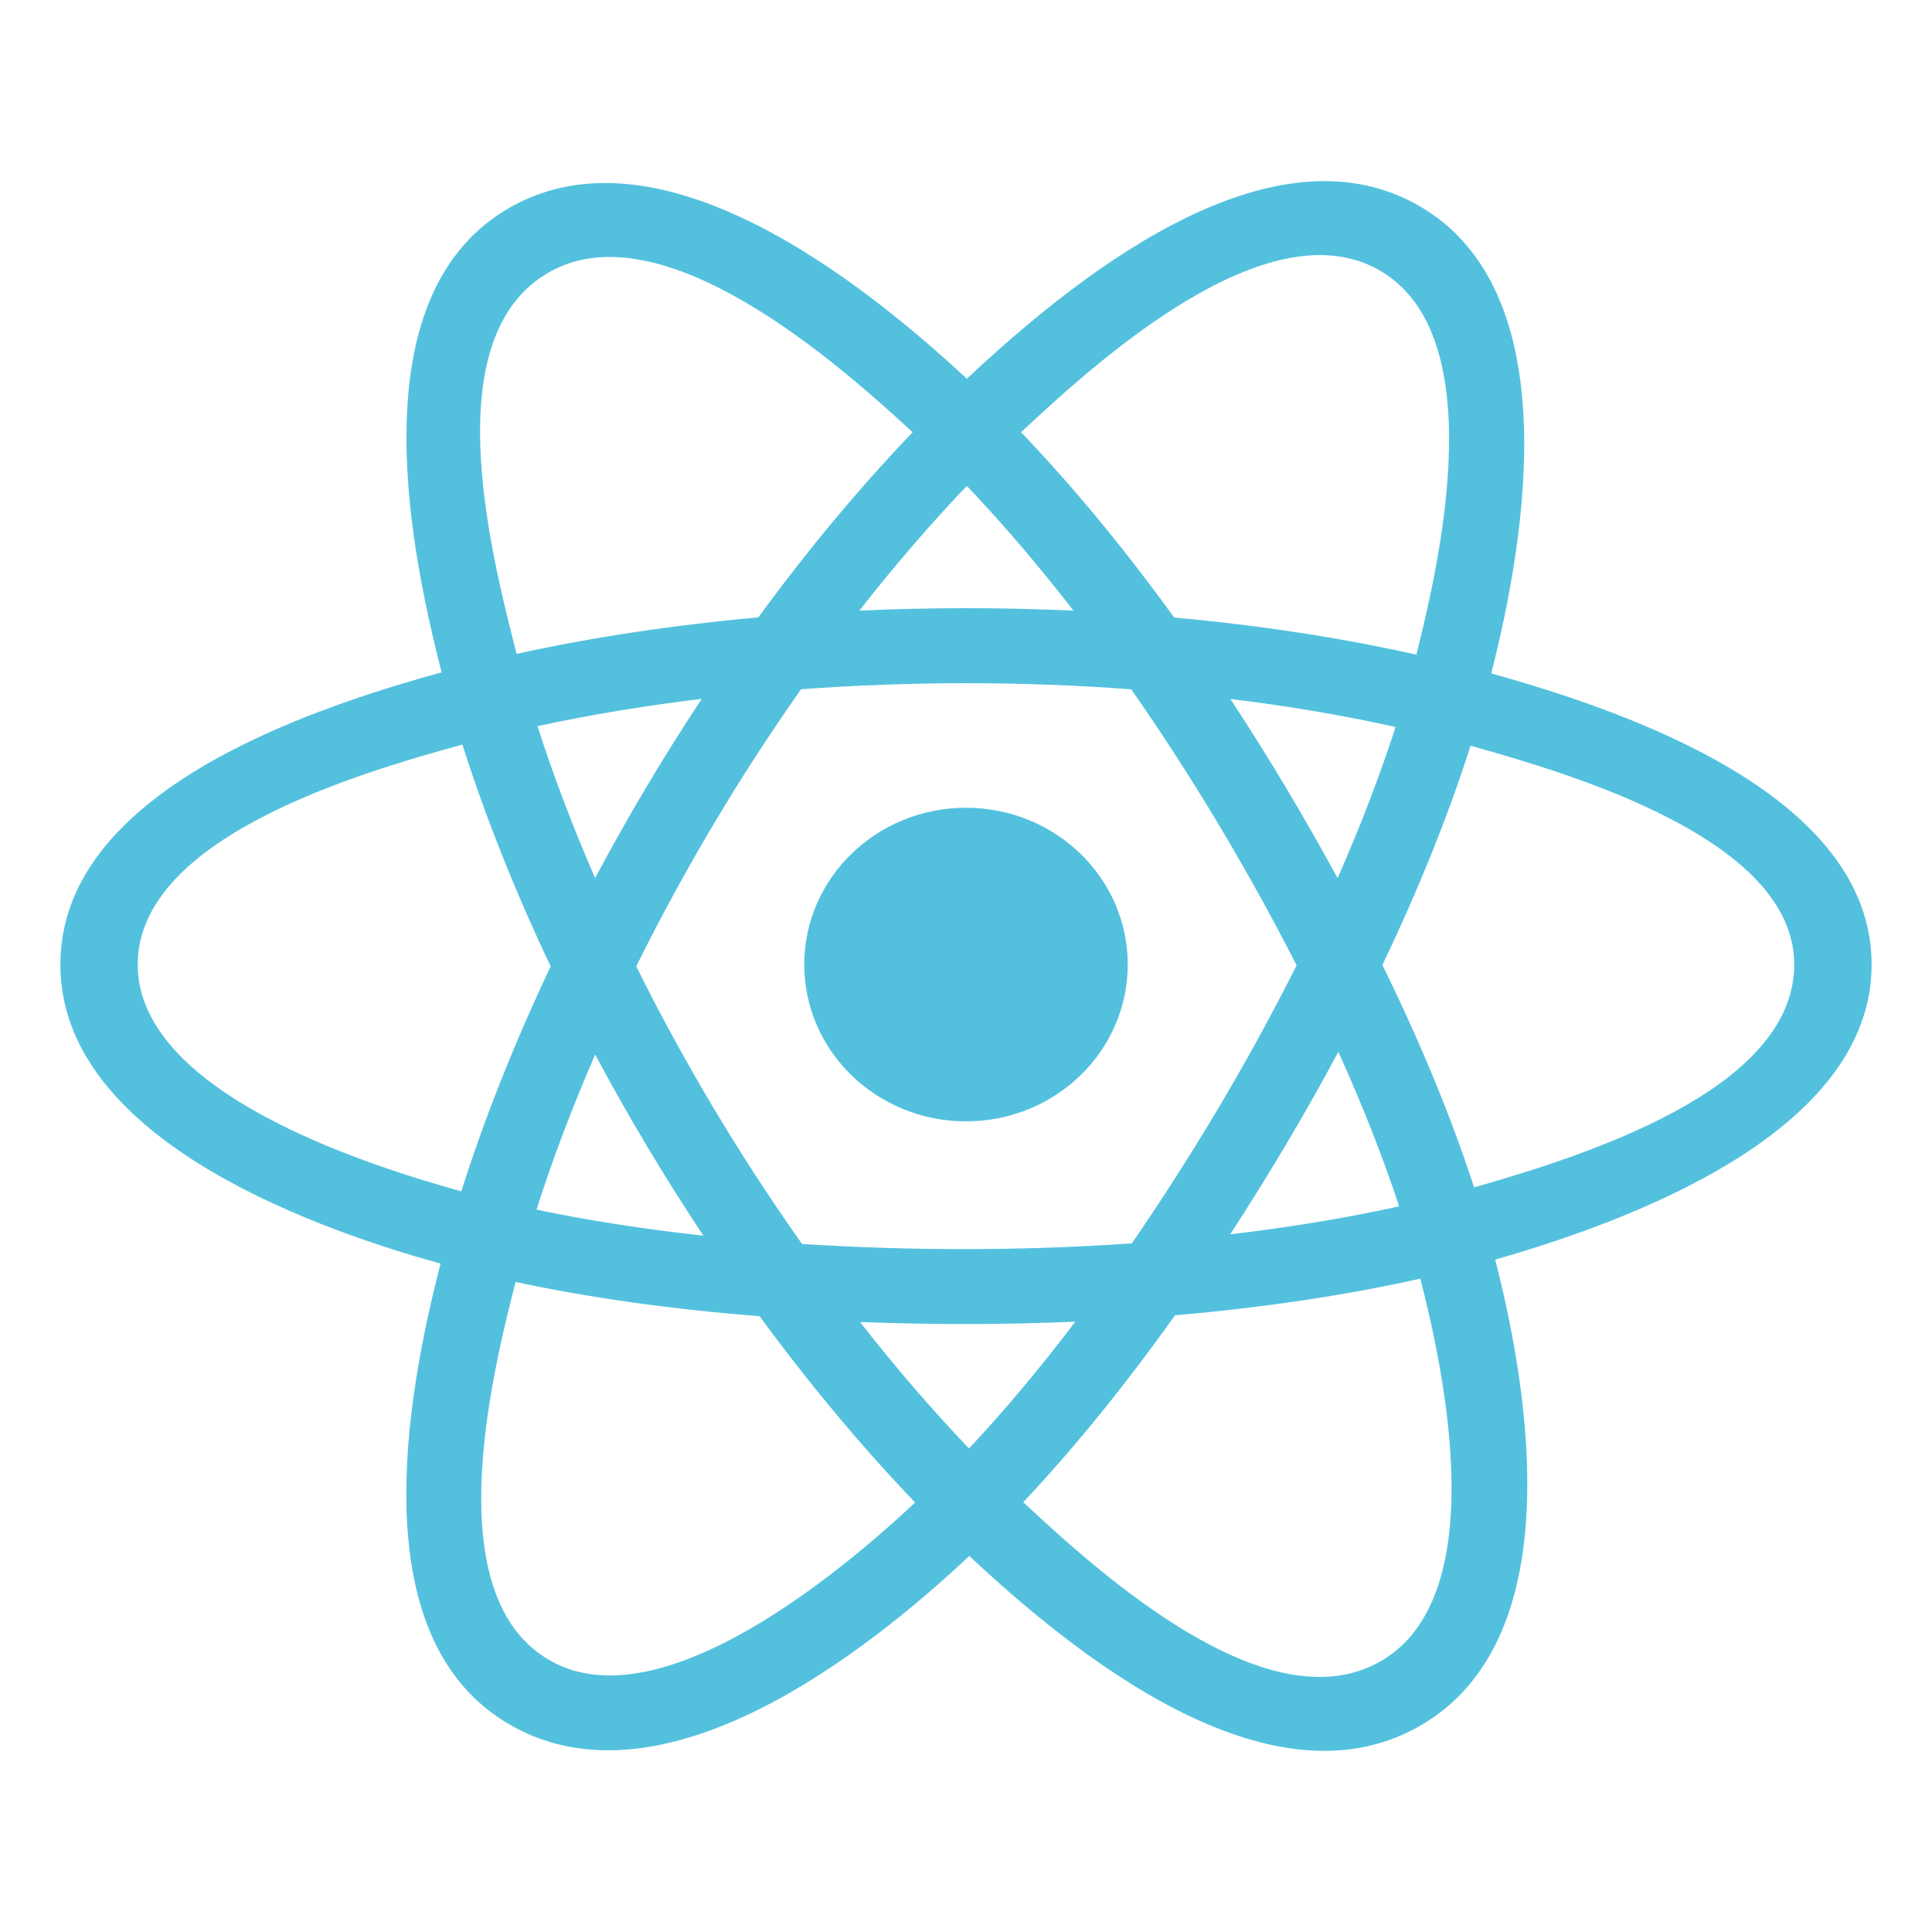
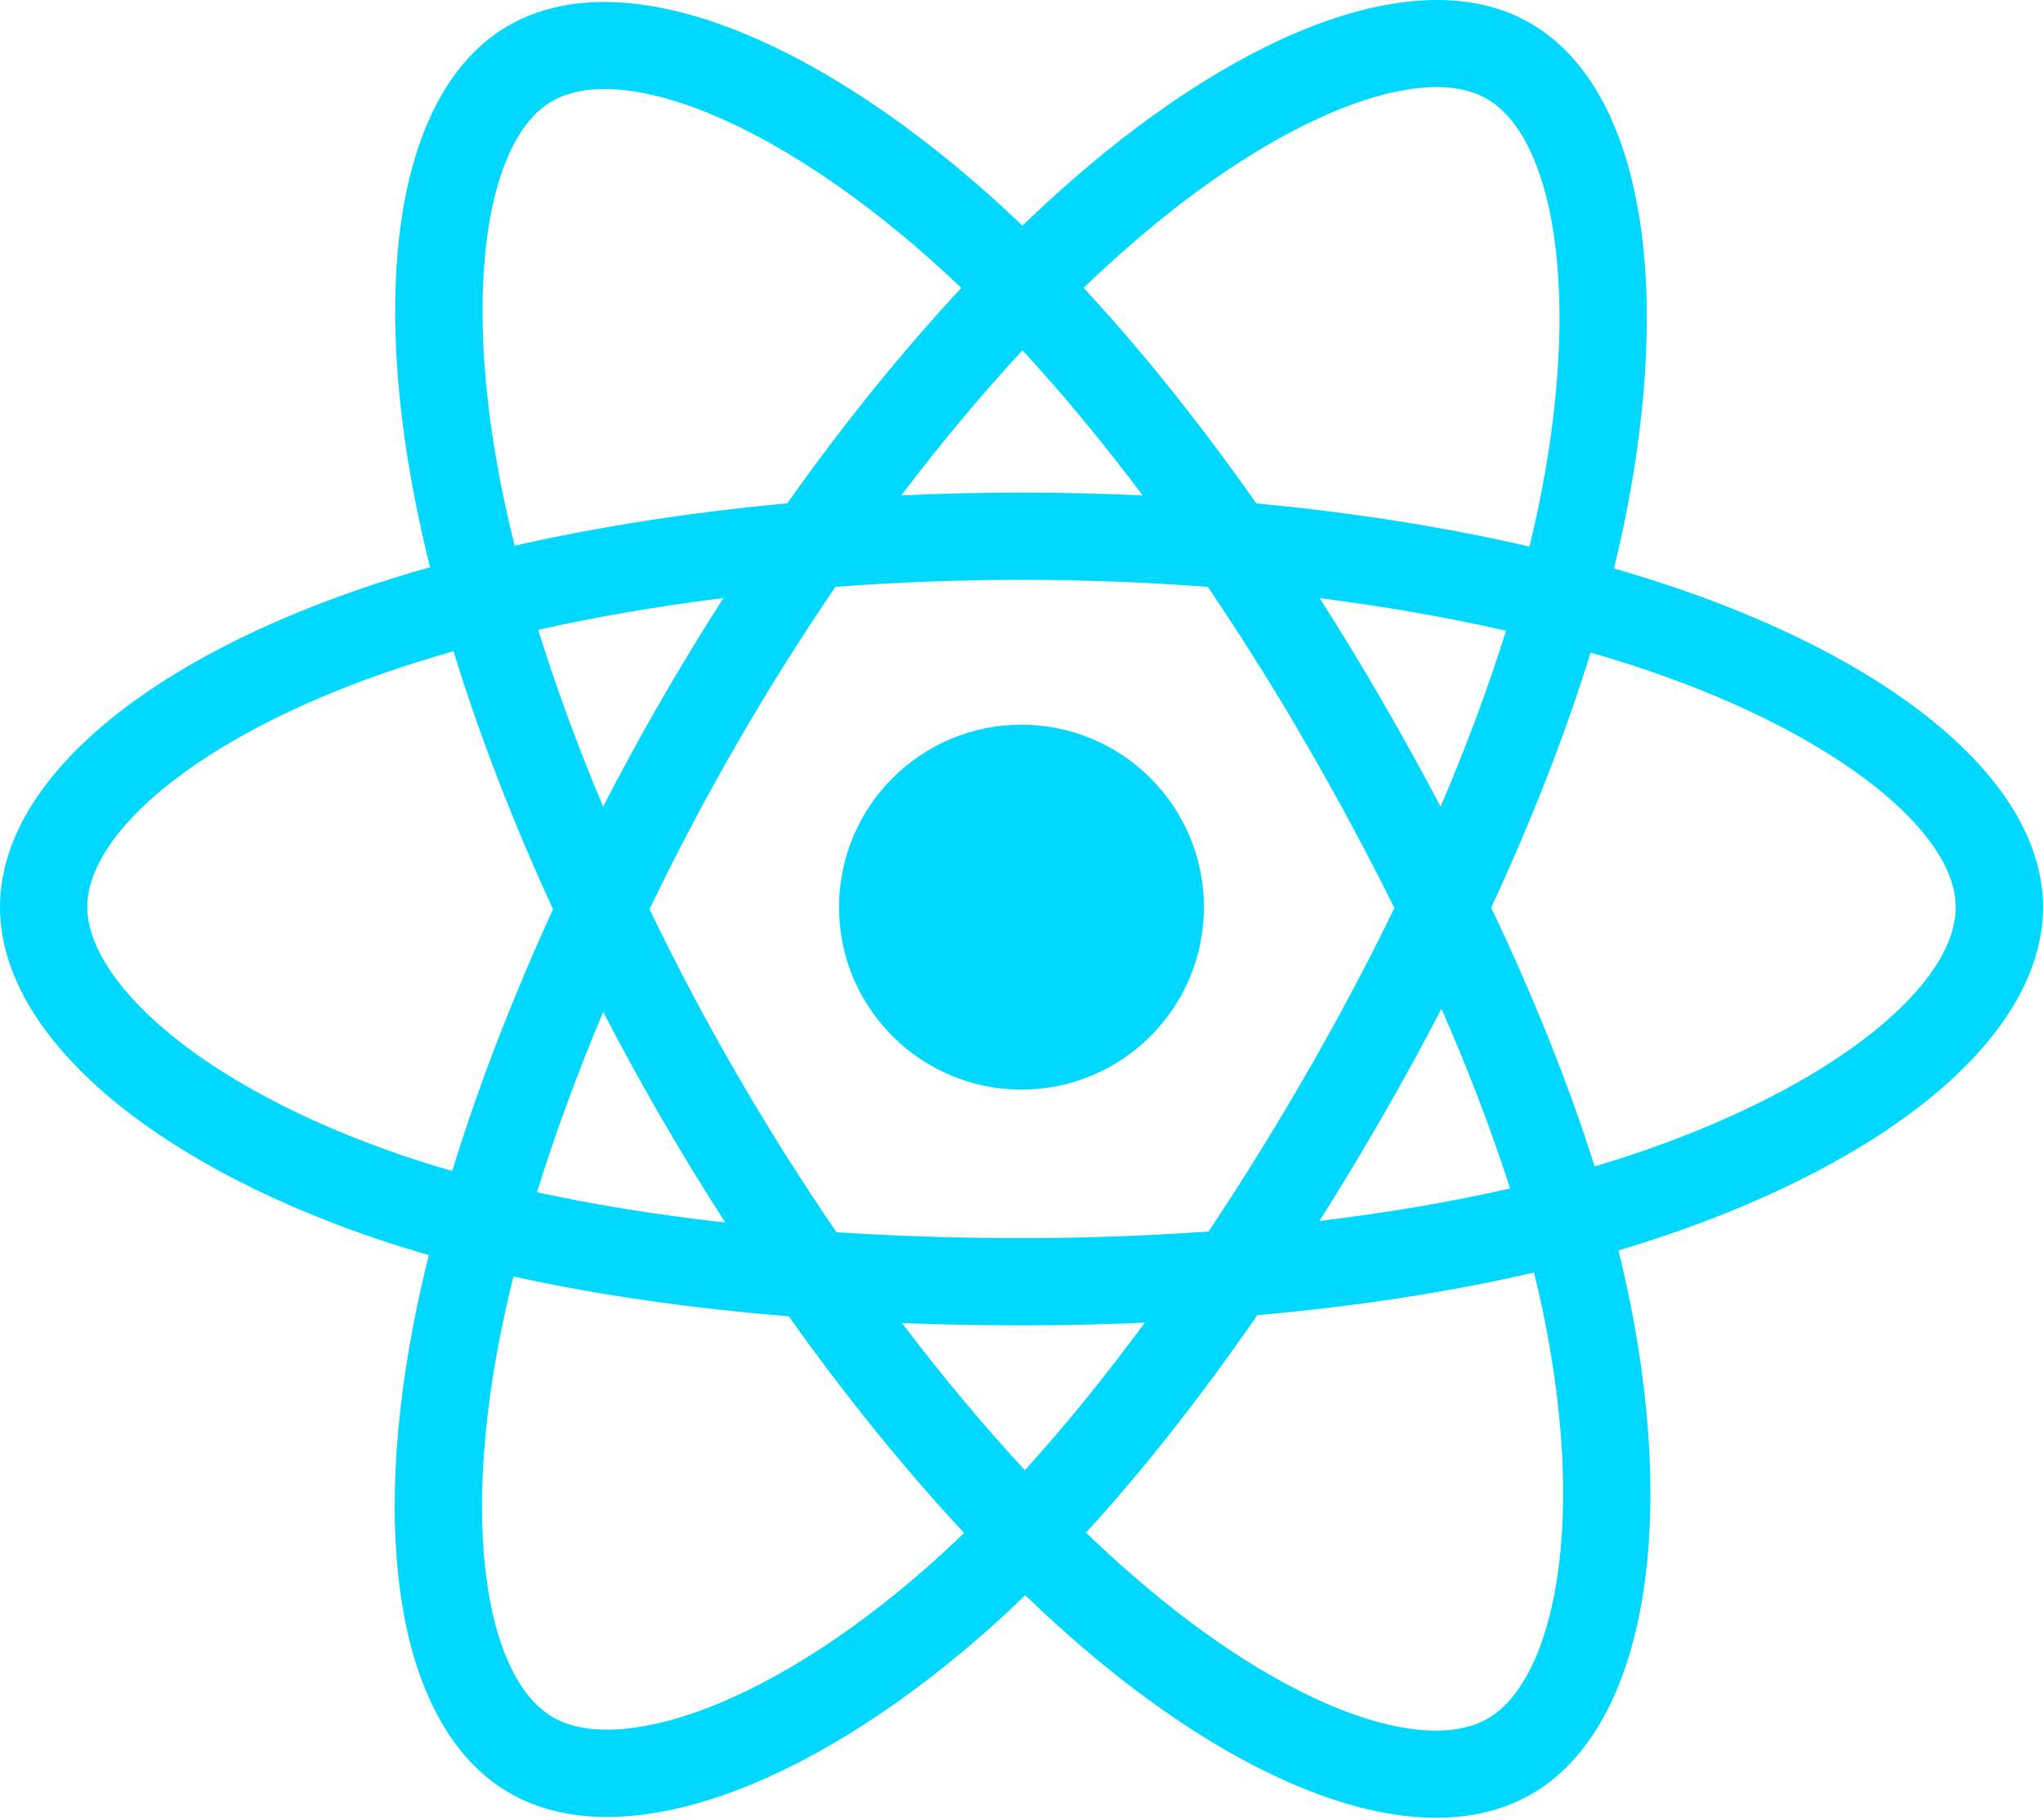
- <svg xmlns="http://www.w3.org/2000/svg" width="800px" height="800px" viewBox="0 0 32 32" fill="none">
-   <path d="M18.679 15.976C18.679 14.541 17.48 13.379 16 13.379C14.521 13.379 13.321 14.541 13.321 15.976C13.321 17.41 14.521 18.573 16 18.573C17.48 18.573 18.679 17.41 18.679 15.976Z" fill="#53C1DE" />
-   <path fill-rule="evenodd" clip-rule="evenodd" d="M24.7 11.154C25.266 8.925 25.977 4.791 23.47 3.39C20.975 1.995 17.728 4.668 16.014 6.273C14.304 4.684 10.966 2.022 8.462 3.428C5.968 4.828 6.737 8.893 7.315 11.136C4.988 11.776 1 13.156 1 15.976C1 18.787 4.984 20.289 7.297 20.929C6.717 23.184 5.986 27.191 8.483 28.588C10.997 29.993 14.325 27.395 16.055 25.772C17.781 27.386 20.997 30.002 23.492 28.601C25.996 27.196 25.344 23.118 24.765 20.863C27.007 20.221 31 18.752 31 15.976C31 13.184 26.99 11.792 24.7 11.154ZM24.416 19.667C24.037 18.502 23.524 17.262 22.897 15.982C23.495 14.732 23.988 13.509 24.357 12.351C26.036 12.823 29.718 13.901 29.718 15.976C29.718 18.07 26.185 19.159 24.416 19.667ZM22.85 27.526C20.988 28.571 18.222 26.07 16.948 24.881C17.793 23.984 18.638 22.942 19.462 21.785C20.913 21.66 22.283 21.456 23.526 21.178C23.933 22.773 24.72 26.476 22.85 27.526ZM9.124 27.511C7.261 26.47 8.113 22.895 8.54 21.233C9.768 21.497 11.129 21.686 12.582 21.801C13.412 22.933 14.282 23.974 15.158 24.886C14.075 25.901 10.995 28.557 9.124 27.511ZM2.281 15.976C2.281 13.874 5.942 12.803 7.659 12.333C8.035 13.517 8.527 14.754 9.121 16.006C8.519 17.277 8.02 18.534 7.641 19.732C6.004 19.278 2.281 18.079 2.281 15.976ZM9.104 4.504C10.973 3.454 13.875 6.01 15.116 7.16C14.244 8.068 13.383 9.101 12.56 10.226C11.149 10.353 9.799 10.557 8.557 10.83C8.091 9.021 7.236 5.552 9.104 4.504ZM20.379 11.577C21.337 11.694 22.254 11.85 23.115 12.041C22.856 12.844 22.534 13.684 22.154 14.545C21.604 13.533 21.014 12.542 20.379 11.577ZM16.014 8.048C16.605 8.669 17.197 9.362 17.78 10.114C16.599 10.06 15.415 10.06 14.234 10.114C14.817 9.368 15.414 8.676 16.014 8.048ZM9.857 14.544C9.483 13.686 9.164 12.842 8.903 12.027C9.759 11.842 10.672 11.69 11.623 11.575C10.987 12.537 10.397 13.528 9.857 14.544ZM11.65 20.466C10.668 20.359 9.741 20.215 8.886 20.035C9.15 19.206 9.477 18.343 9.858 17.467C10.406 18.493 11.005 19.494 11.65 20.466ZM16.05 23.991C15.442 23.356 14.836 22.653 14.245 21.897C15.433 21.942 16.623 21.942 17.811 21.891C17.227 22.661 16.637 23.365 16.05 23.991ZM22.167 17.422C22.568 18.308 22.906 19.166 23.174 19.981C22.304 20.173 21.365 20.328 20.376 20.444C21.015 19.461 21.615 18.454 22.167 17.422ZM18.747 20.594C16.93 20.72 15.102 20.719 13.284 20.604C12.251 19.142 11.331 17.603 10.538 16.006C11.328 14.412 12.24 12.876 13.268 11.416C15.088 11.283 16.918 11.282 18.737 11.417C19.756 12.877 20.668 14.409 21.476 15.988C20.677 17.581 19.759 19.12 18.747 20.594ZM22.83 4.467C24.701 5.513 23.868 9.227 23.459 10.843C22.215 10.564 20.863 10.357 19.448 10.228C18.624 9.09 17.77 8.055 16.912 7.159C18.169 5.984 20.978 3.431 22.83 4.467Z" fill="#53C1DE" />
+ <svg xmlns="http://www.w3.org/2000/svg" aria-hidden="true" role="img" class="iconify iconify--logos" width="35.93" height="32" preserveAspectRatio="xMidYMid meet" viewBox="0 0 256 228">
+   <path fill="#00D8FF" d="M210.483 73.824a171.49 171.49 0 0 0-8.24-2.597c.465-1.9.893-3.777 1.273-5.621c6.238-30.281 2.16-54.676-11.769-62.708c-13.355-7.7-35.196.329-57.254 19.526a171.23 171.23 0 0 0-6.375 5.848a155.866 155.866 0 0 0-4.241-3.917C100.759 3.829 77.587-4.822 63.673 3.233C50.33 10.957 46.379 33.89 51.995 62.588a170.974 170.974 0 0 0 1.892 8.48c-3.28.932-6.445 1.924-9.474 2.98C17.309 83.498 0 98.307 0 113.668c0 15.865 18.582 31.778 46.812 41.427a145.52 145.52 0 0 0 6.921 2.165a167.467 167.467 0 0 0-2.01 9.138c-5.354 28.2-1.173 50.591 12.134 58.266c13.744 7.926 36.812-.22 59.273-19.855a145.567 145.567 0 0 0 5.342-4.923a168.064 168.064 0 0 0 6.92 6.314c21.758 18.722 43.246 26.282 56.54 18.586c13.731-7.949 18.194-32.003 12.4-61.268a145.016 145.016 0 0 0-1.535-6.842c1.62-.48 3.21-.974 4.76-1.488c29.348-9.723 48.443-25.443 48.443-41.52c0-15.417-17.868-30.326-45.517-39.844Zm-6.365 70.984c-1.4.463-2.836.91-4.3 1.345c-3.24-10.257-7.612-21.163-12.963-32.432c5.106-11 9.31-21.767 12.459-31.957c2.619.758 5.16 1.557 7.61 2.4c23.69 8.156 38.14 20.213 38.14 29.504c0 9.896-15.606 22.743-40.946 31.14Zm-10.514 20.834c2.562 12.94 2.927 24.64 1.23 33.787c-1.524 8.219-4.59 13.698-8.382 15.893c-8.067 4.67-25.32-1.4-43.927-17.412a156.726 156.726 0 0 1-6.437-5.87c7.214-7.889 14.423-17.06 21.459-27.246c12.376-1.098 24.068-2.894 34.671-5.345a134.17 134.17 0 0 1 1.386 6.193ZM87.276 214.515c-7.882 2.783-14.16 2.863-17.955.675c-8.075-4.657-11.432-22.636-6.853-46.752a156.923 156.923 0 0 1 1.869-8.499c10.486 2.32 22.093 3.988 34.498 4.994c7.084 9.967 14.501 19.128 21.976 27.15a134.668 134.668 0 0 1-4.877 4.492c-9.933 8.682-19.886 14.842-28.658 17.94ZM50.35 144.747c-12.483-4.267-22.792-9.812-29.858-15.863c-6.35-5.437-9.555-10.836-9.555-15.216c0-9.322 13.897-21.212 37.076-29.293c2.813-.98 5.757-1.905 8.812-2.773c3.204 10.42 7.406 21.315 12.477 32.332c-5.137 11.18-9.399 22.249-12.634 32.792a134.718 134.718 0 0 1-6.318-1.979Zm12.378-84.26c-4.811-24.587-1.616-43.134 6.425-47.789c8.564-4.958 27.502 2.111 47.463 19.835a144.318 144.318 0 0 1 3.841 3.545c-7.438 7.987-14.787 17.08-21.808 26.988c-12.04 1.116-23.565 2.908-34.161 5.309a160.342 160.342 0 0 1-1.76-7.887Zm110.427 27.268a347.8 347.8 0 0 0-7.785-12.803c8.168 1.033 15.994 2.404 23.343 4.08c-2.206 7.072-4.956 14.465-8.193 22.045a381.151 381.151 0 0 0-7.365-13.322Zm-45.032-43.861c5.044 5.465 10.096 11.566 15.065 18.186a322.04 322.04 0 0 0-30.257-.006c4.974-6.559 10.069-12.652 15.192-18.18ZM82.802 87.83a323.167 323.167 0 0 0-7.227 13.238c-3.184-7.553-5.909-14.98-8.134-22.152c7.304-1.634 15.093-2.97 23.209-3.984a321.524 321.524 0 0 0-7.848 12.897Zm8.081 65.352c-8.385-.936-16.291-2.203-23.593-3.793c2.26-7.3 5.045-14.885 8.298-22.6a321.187 321.187 0 0 0 7.257 13.246c2.594 4.48 5.28 8.868 8.038 13.147Zm37.542 31.03c-5.184-5.592-10.354-11.779-15.403-18.433c4.902.192 9.899.29 14.978.29c5.218 0 10.376-.117 15.453-.343c-4.985 6.774-10.018 12.97-15.028 18.486Zm52.198-57.817c3.422 7.8 6.306 15.345 8.596 22.52c-7.422 1.694-15.436 3.058-23.88 4.071a382.417 382.417 0 0 0 7.859-13.026a347.403 347.403 0 0 0 7.425-13.565Zm-16.898 8.101a358.557 358.557 0 0 1-12.281 19.815a329.4 329.4 0 0 1-23.444.823c-7.967 0-15.716-.248-23.178-.732a310.202 310.202 0 0 1-12.513-19.846h.001a307.41 307.41 0 0 1-10.923-20.627a310.278 310.278 0 0 1 10.89-20.637l-.001.001a307.318 307.318 0 0 1 12.413-19.761c7.613-.576 15.42-.876 23.31-.876H128c7.926 0 15.743.303 23.354.883a329.357 329.357 0 0 1 12.335 19.695a358.489 358.489 0 0 1 11.036 20.54a329.472 329.472 0 0 1-11 20.722Zm22.56-122.124c8.572 4.944 11.906 24.881 6.52 51.026c-.344 1.668-.73 3.367-1.15 5.09c-10.622-2.452-22.155-4.275-34.23-5.408c-7.034-10.017-14.323-19.124-21.64-27.008a160.789 160.789 0 0 1 5.888-5.4c18.9-16.447 36.564-22.941 44.612-18.3ZM128 90.808c12.625 0 22.86 10.235 22.86 22.86s-10.235 22.86-22.86 22.86s-22.86-10.235-22.86-22.86s10.235-22.86 22.86-22.86Z" />
</svg>
